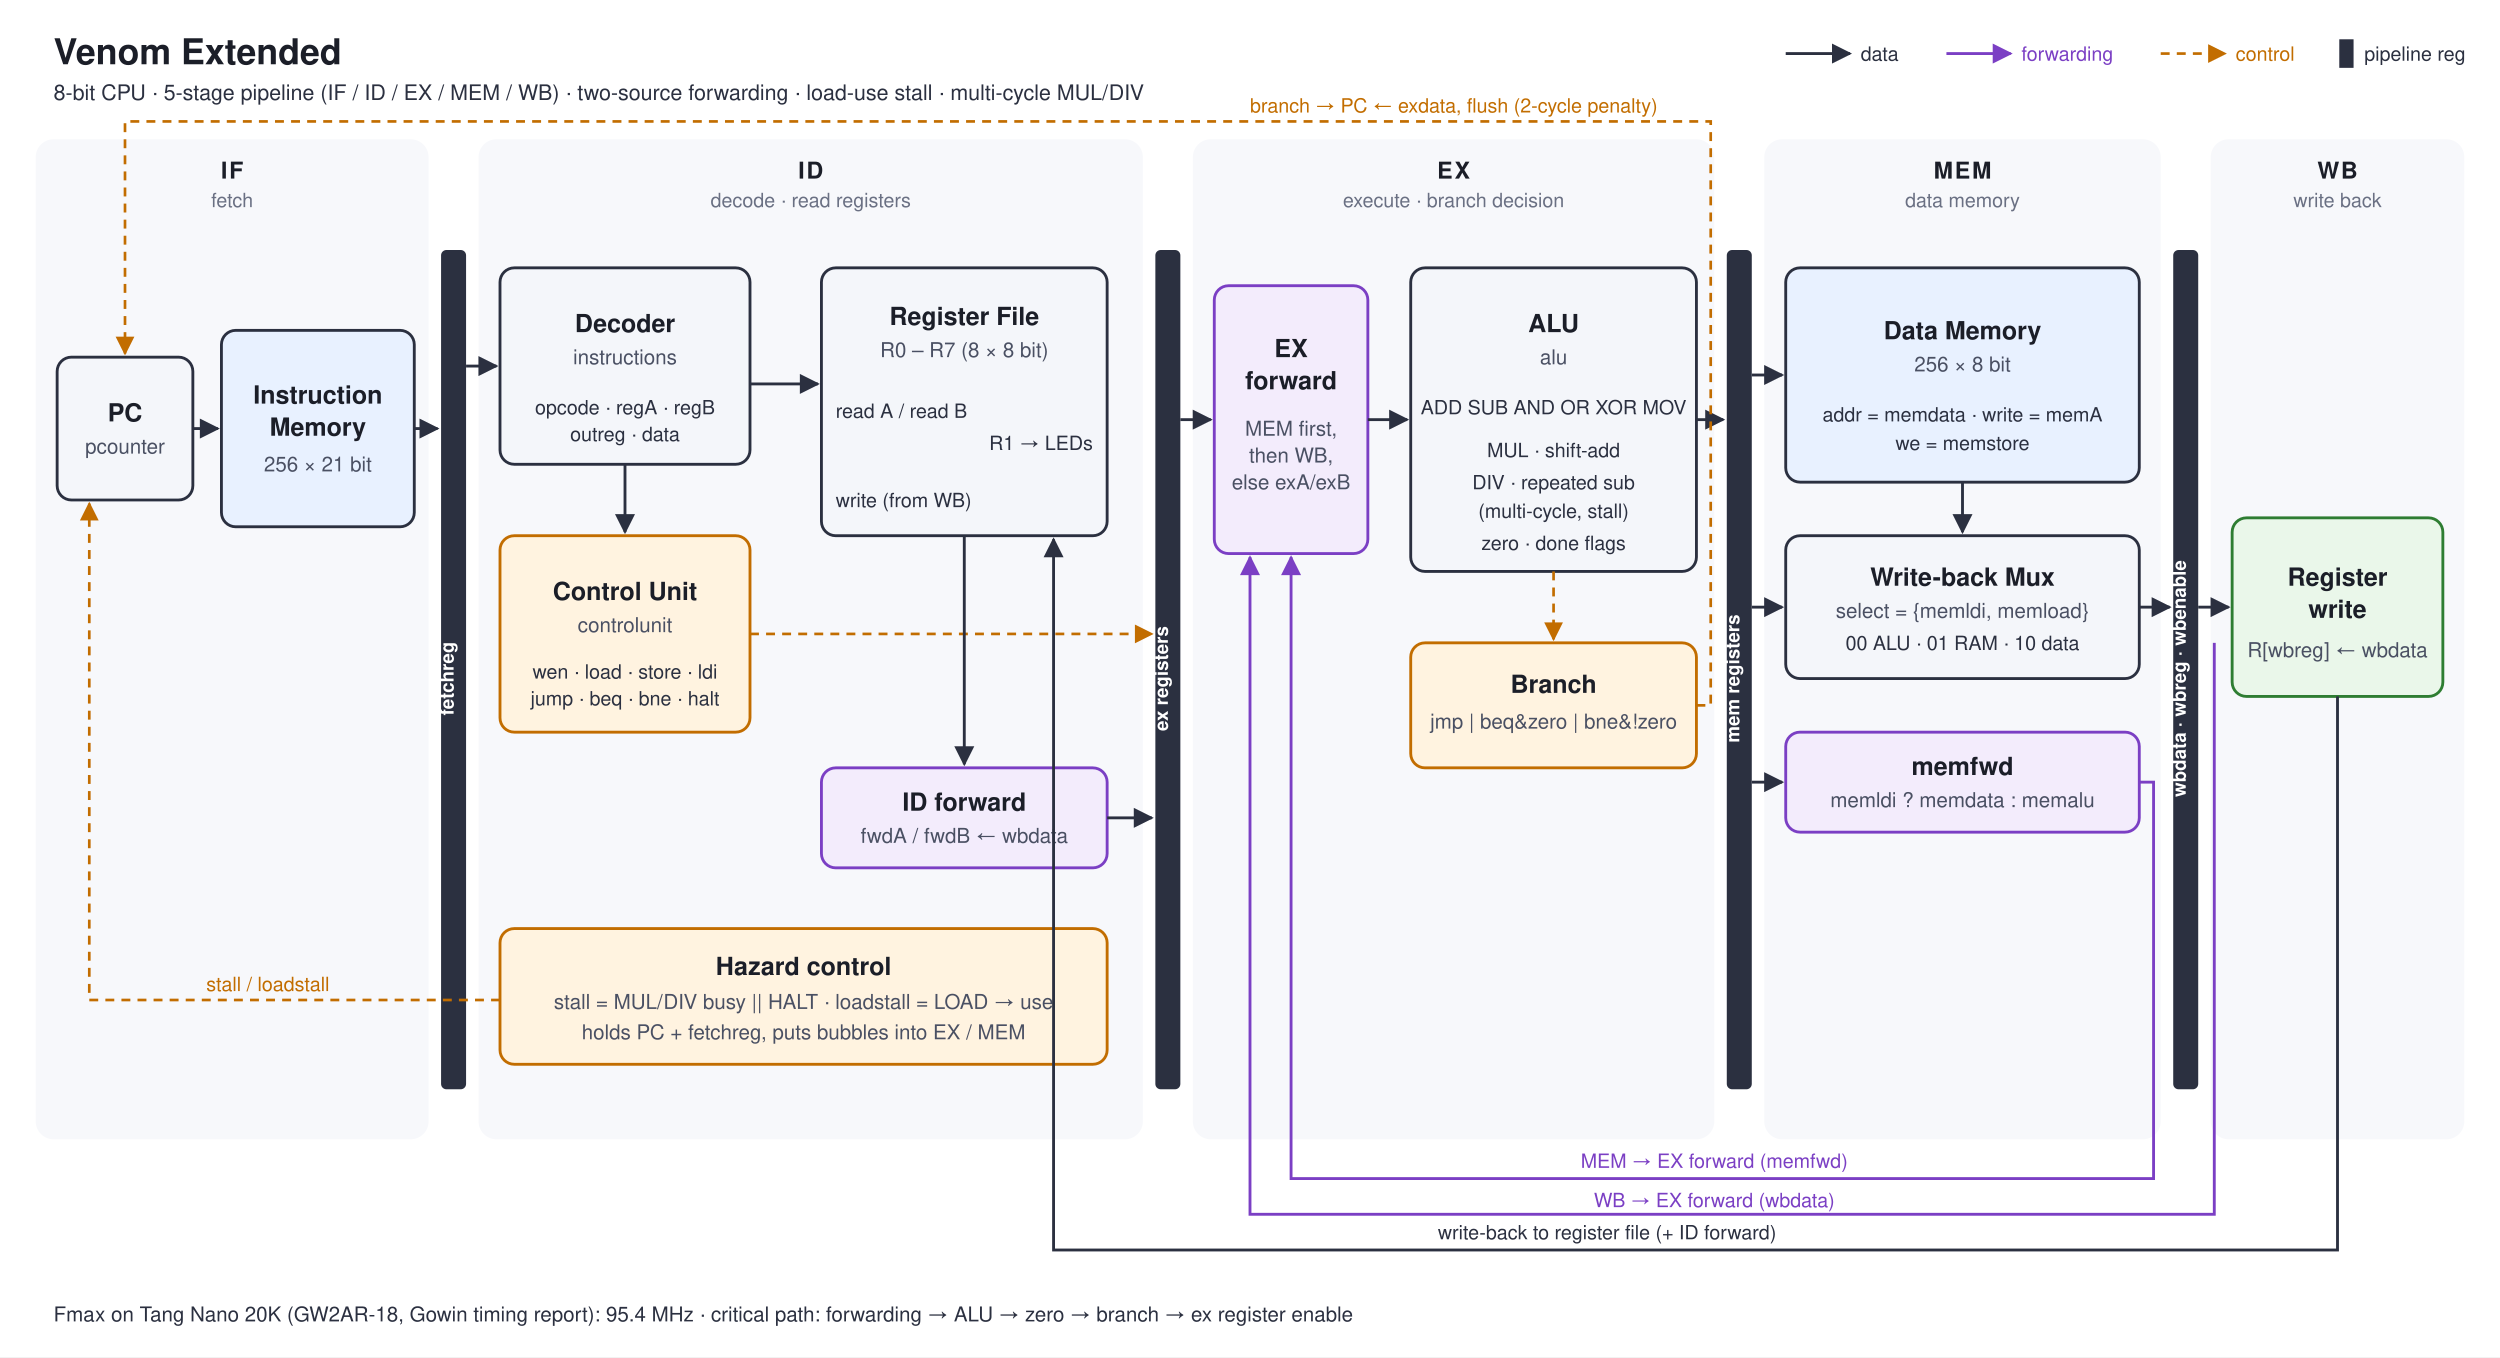
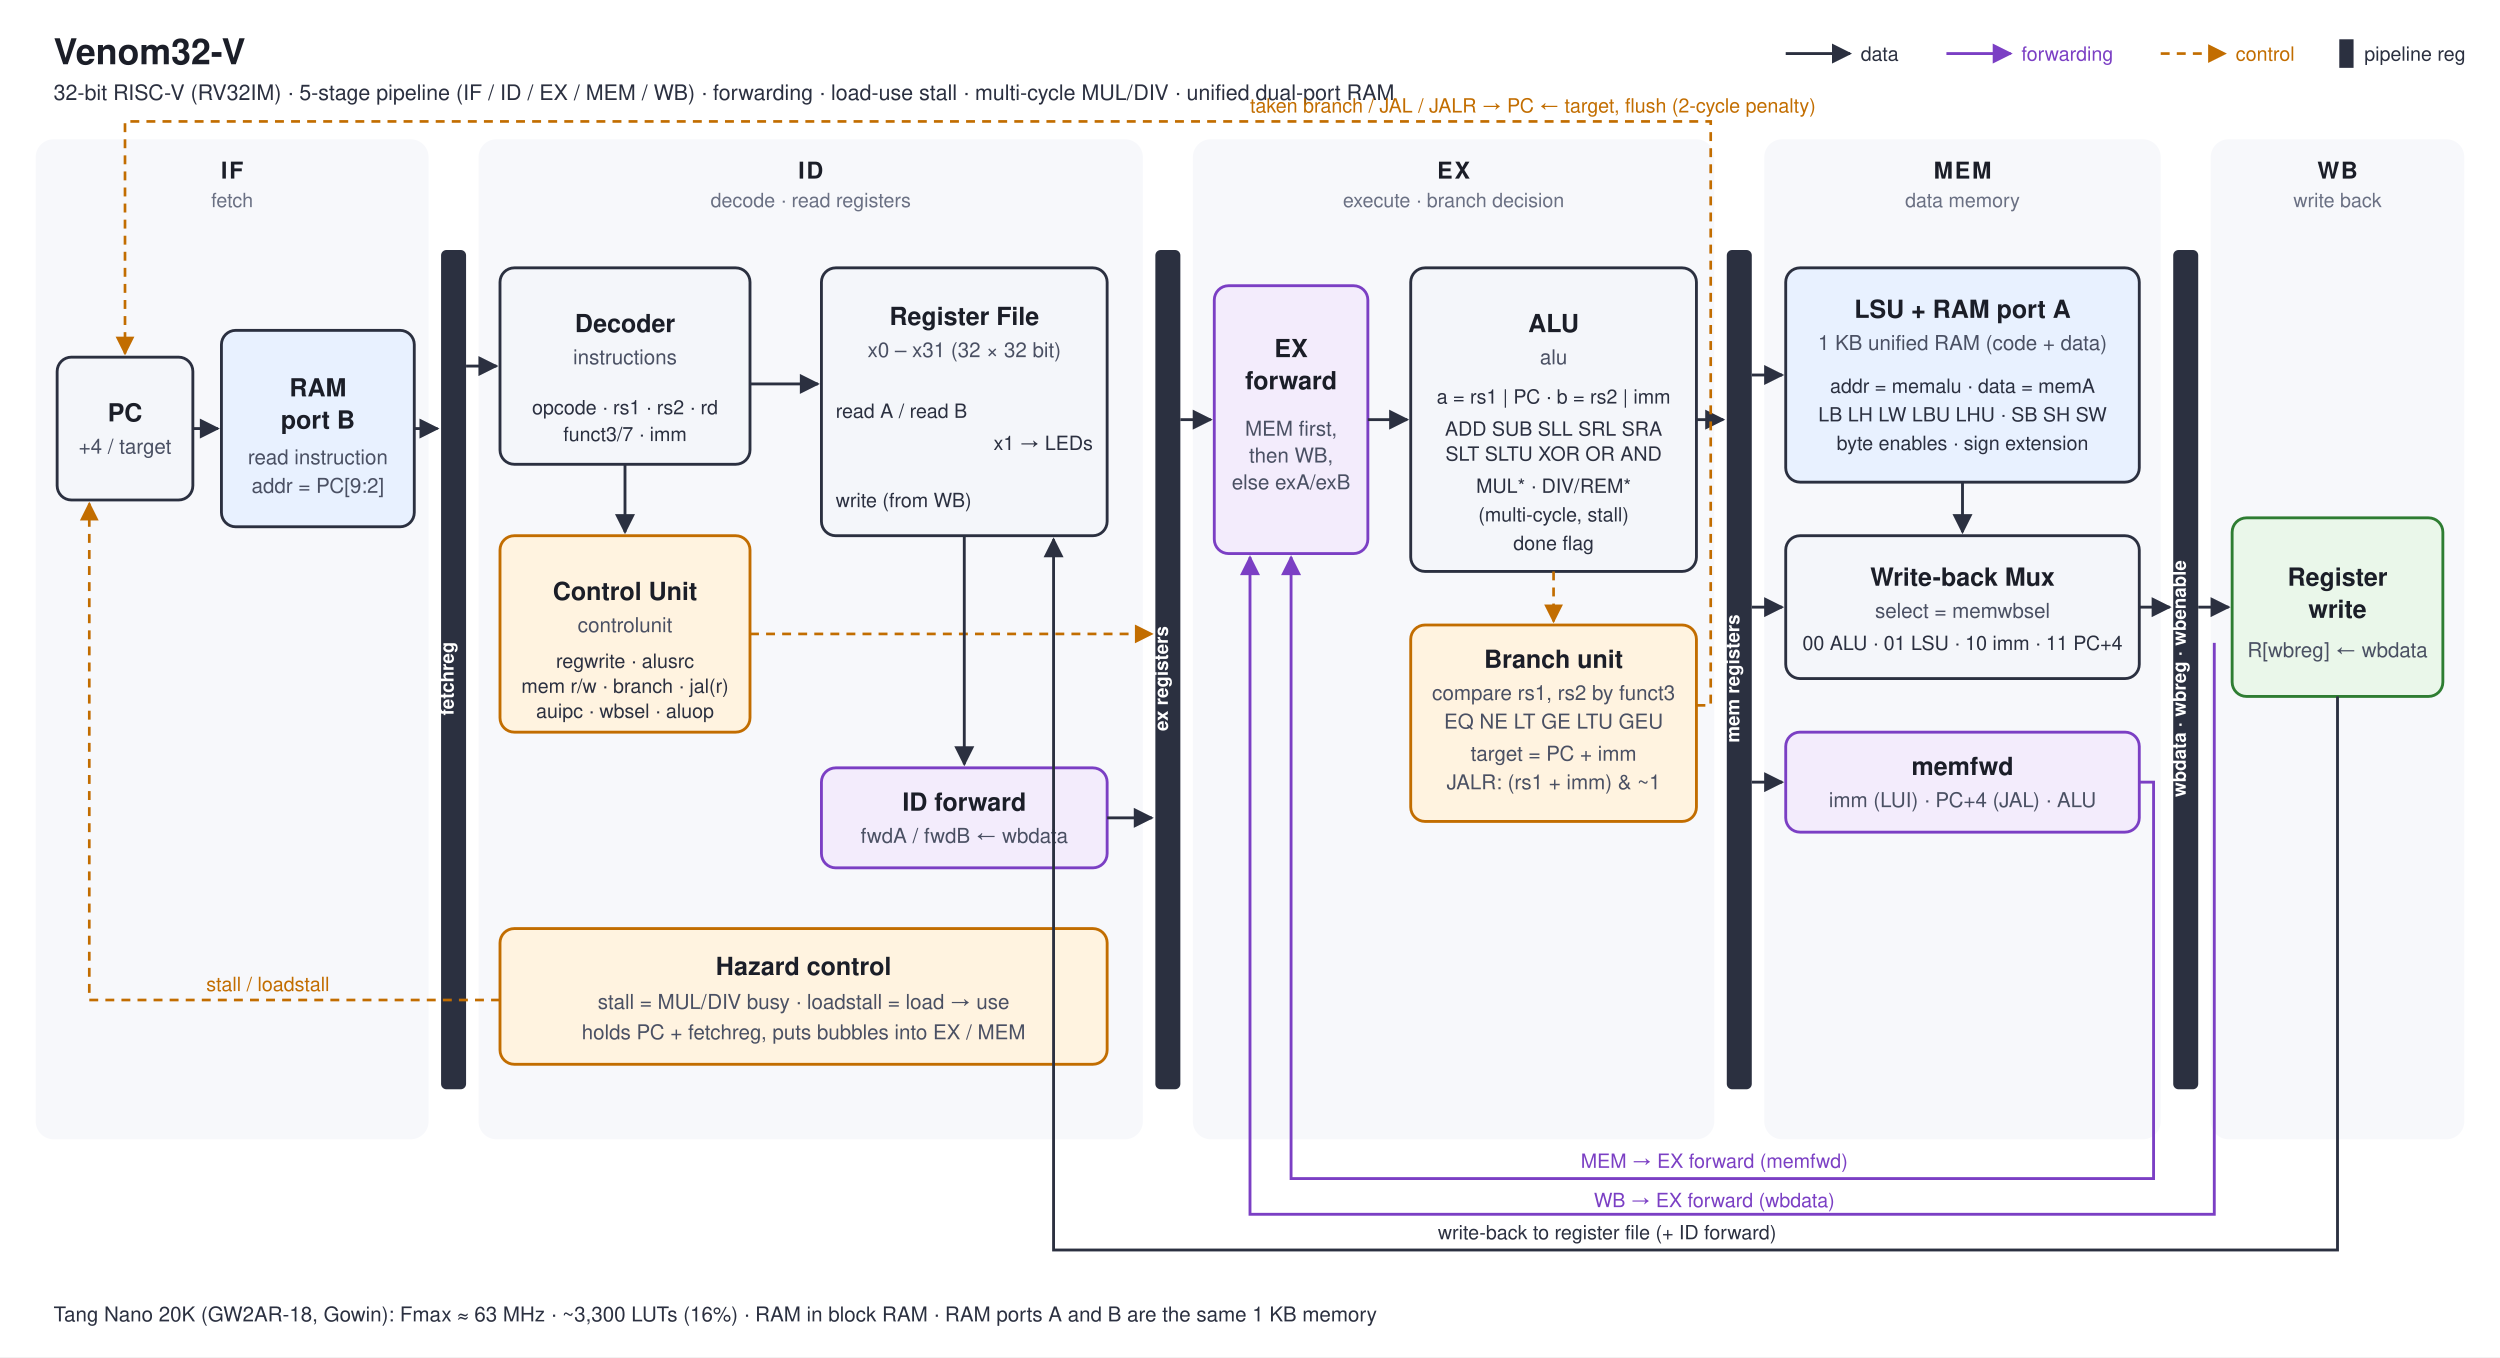
<svg xmlns="http://www.w3.org/2000/svg" viewBox="0 0 1400 760" width="1400" height="760" font-family="Segoe UI, Helvetica, Arial, sans-serif">
  <defs>
    <marker id="a" viewBox="0 0 10 10" refX="9" refY="5" markerWidth="7" markerHeight="7" orient="auto-start-reverse">
      <path d="M0,0 L10,5 L0,10 z" fill="#2b3040" />
    </marker>
    <marker id="c" viewBox="0 0 10 10" refX="9" refY="5" markerWidth="7" markerHeight="7" orient="auto-start-reverse">
      <path d="M0,0 L10,5 L0,10 z" fill="#c26d00" />
    </marker>
    <marker id="f" viewBox="0 0 10 10" refX="9" refY="5" markerWidth="7" markerHeight="7" orient="auto-start-reverse">
      <path d="M0,0 L10,5 L0,10 z" fill="#7b3fc4" />
    </marker>
    <style>
      .box{fill:#f4f6fa;stroke:#2b3040;stroke-width:1.6}
      .mem{fill:#e8f1ff;stroke:#2b3040;stroke-width:1.6}
      .ctl{fill:#fff3e0;stroke:#c26d00;stroke-width:1.6}
      .fwd{fill:#f3ecfc;stroke:#7b3fc4;stroke-width:1.6}
      .out{fill:#eaf7ea;stroke:#2e7d32;stroke-width:1.6}
      .preg{fill:#2b3040}
      .band{fill:#f7f8fb}
      .w{stroke:#2b3040;stroke-width:1.6;fill:none}
      .cw{stroke:#c26d00;stroke-width:1.5;fill:none;stroke-dasharray:5 4}
      .fw{stroke:#7b3fc4;stroke-width:1.6;fill:none}
      .t{fill:#1b1e28;font-size:14px;font-weight:600;text-anchor:middle}
      .s{fill:#4a5063;font-size:11.5px;text-anchor:middle}
      .l{fill:#2b3040;font-size:11px}
      .cl{fill:#c26d00;font-size:11px}
      .fl{fill:#7b3fc4;font-size:11px}
      .st{fill:#1b1e28;font-size:13px;font-weight:700;text-anchor:middle;letter-spacing:1px}
      .sts{fill:#6a7083;font-size:11px;text-anchor:middle}
      .pl{fill:#ffffff;font-size:10.5px;font-weight:600;text-anchor:middle}
    </style>
  </defs>
  <rect x="0" y="0" width="1400" height="760" fill="#ffffff" />
-   <text x="30" y="36" style="font-size:20px;font-weight:700;fill:#1b1e28">Venom Extended</text>
-   <text x="30" y="56" class="l" style="font-size:12px">8-bit CPU · 5-stage pipeline (IF / ID / EX / MEM / WB) · two-source forwarding · load-use stall · multi-cycle MUL/DIV</text>
+   <text x="30" y="36" style="font-size:20px;font-weight:700;fill:#1b1e28">Venom32-V</text>
+   <text x="30" y="56" class="l" style="font-size:12px">32-bit RISC-V (RV32IM) · 5-stage pipeline (IF / ID / EX / MEM / WB) · forwarding · load-use stall · multi-cycle MUL/DIV · unified dual-port RAM</text>
  <line x1="1000" y1="30" x2="1036" y2="30" class="w" marker-end="url(#a)" />
  <text x="1042" y="34" class="l">data</text>
  <line x1="1090" y1="30" x2="1126" y2="30" class="fw" marker-end="url(#f)" />
  <text x="1132" y="34" class="fl">forwarding</text>
  <line x1="1210" y1="30" x2="1246" y2="30" class="cw" marker-end="url(#c)" />
  <text x="1252" y="34" class="cl">control</text>
  <rect x="1310" y="22" width="8" height="16" class="preg" />
  <text x="1324" y="34" class="l">pipeline reg</text>
  <rect x="20" y="78" width="220" height="560" rx="10" class="band" />
  <rect x="268" y="78" width="372" height="560" rx="10" class="band" />
  <rect x="668" y="78" width="292" height="560" rx="10" class="band" />
  <rect x="988" y="78" width="222" height="560" rx="10" class="band" />
  <rect x="1238" y="78" width="142" height="560" rx="10" class="band" />
  <text x="130" y="100" class="st">IF</text>
  <text x="130" y="116" class="sts">fetch</text>
  <text x="454" y="100" class="st">ID</text>
  <text x="454" y="116" class="sts">decode · read registers</text>
  <text x="814" y="100" class="st">EX</text>
  <text x="814" y="116" class="sts">execute · branch decision</text>
  <text x="1099" y="100" class="st">MEM</text>
  <text x="1099" y="116" class="sts">data memory</text>
  <text x="1309" y="100" class="st">WB</text>
  <text x="1309" y="116" class="sts">write back</text>
  <rect x="247" y="140" width="14" height="470" rx="3" class="preg" />
  <text x="254" y="380" class="pl" transform="rotate(-90 254 380)">fetchreg</text>
  <rect x="647" y="140" width="14" height="470" rx="3" class="preg" />
  <text x="654" y="380" class="pl" transform="rotate(-90 654 380)">ex registers</text>
  <rect x="967" y="140" width="14" height="470" rx="3" class="preg" />
  <text x="974" y="380" class="pl" transform="rotate(-90 974 380)">mem registers</text>
  <rect x="1217" y="140" width="14" height="470" rx="3" class="preg" />
  <text x="1224" y="380" class="pl" transform="rotate(-90 1224 380)">wbdata · wbreg · wbenable</text>
  <rect x="32" y="200" width="76" height="80" rx="8" class="box" />
  <text x="70" y="236" class="t">PC</text>
-   <text x="70" y="254" class="s">pcounter</text>
+   <text x="70" y="254" class="s">+4 / target</text>
  <rect x="124" y="185" width="108" height="110" rx="8" class="mem" />
-   <text x="178" y="226" class="t">Instruction</text>
-   <text x="178" y="244" class="t">Memory</text>
-   <text x="178" y="264" class="s">256 × 21 bit</text>
+   <text x="178" y="222" class="t">RAM</text>
+   <text x="178" y="240" class="t">port B</text>
+   <text x="178" y="260" class="s">read instruction</text>
+   <text x="178" y="276" class="s">addr = PC[9:2]</text>
  <line x1="108" y1="240" x2="122" y2="240" class="w" marker-end="url(#a)" />
  <line x1="232" y1="240" x2="245" y2="240" class="w" marker-end="url(#a)" />
  <rect x="280" y="150" width="140" height="110" rx="8" class="box" />
  <text x="350" y="186" class="t">Decoder</text>
  <text x="350" y="204" class="s">instructions</text>
-   <text x="350" y="232" class="l" text-anchor="middle">opcode · regA · regB</text>
-   <text x="350" y="247" class="l" text-anchor="middle">outreg · data</text>
+   <text x="350" y="232" class="l" text-anchor="middle">opcode · rs1 · rs2 · rd</text>
+   <text x="350" y="247" class="l" text-anchor="middle">funct3/7 · imm</text>
  <line x1="261" y1="205" x2="278" y2="205" class="w" marker-end="url(#a)" />
  <rect x="280" y="300" width="140" height="110" rx="8" class="ctl" />
  <text x="350" y="336" class="t">Control Unit</text>
  <text x="350" y="354" class="s">controlunit</text>
-   <text x="350" y="380" class="l" text-anchor="middle">wen · load · store · ldi</text>
-   <text x="350" y="395" class="l" text-anchor="middle">jump · beq · bne · halt</text>
+   <text x="350" y="374" class="l" text-anchor="middle">regwrite · alusrc</text>
+   <text x="350" y="388" class="l" text-anchor="middle">mem r/w · branch · jal(r)</text>
+   <text x="350" y="402" class="l" text-anchor="middle">auipc · wbsel · aluop</text>
  <line x1="350" y1="260" x2="350" y2="298" class="w" marker-end="url(#a)" />
  <line x1="420" y1="355" x2="645" y2="355" class="cw" marker-end="url(#c)" />
  <rect x="460" y="150" width="160" height="150" rx="8" class="box" />
  <text x="540" y="182" class="t">Register File</text>
-   <text x="540" y="200" class="s">R0 – R7 (8 × 8 bit)</text>
+   <text x="540" y="200" class="s">x0 – x31 (32 × 32 bit)</text>
  <text x="468" y="234" class="l">read A / read B</text>
  <text x="468" y="284" class="l">write (from WB)</text>
-   <text x="612" y="252" class="l" text-anchor="end">R1 → LEDs</text>
+   <text x="612" y="252" class="l" text-anchor="end">x1 → LEDs</text>
  <line x1="420" y1="215" x2="458" y2="215" class="w" marker-end="url(#a)" />
  <rect x="460" y="430" width="160" height="56" rx="8" class="fwd" />
  <text x="540" y="454" class="t">ID forward</text>
  <text x="540" y="472" class="s">fwdA / fwdB ← wbdata</text>
  <line x1="540" y1="300" x2="540" y2="428" class="w" marker-end="url(#a)" />
  <line x1="620" y1="458" x2="645" y2="458" class="w" marker-end="url(#a)" />
  <rect x="280" y="520" width="340" height="76" rx="8" class="ctl" />
  <text x="450" y="546" class="t">Hazard control</text>
-   <text x="450" y="565" class="s">stall = MUL/DIV busy || HALT · loadstall = LOAD → use</text>
+   <text x="450" y="565" class="s">stall = MUL/DIV busy · loadstall = load → use</text>
  <text x="450" y="582" class="s">holds PC + fetchreg, puts bubbles into EX / MEM</text>
  <rect x="680" y="160" width="86" height="150" rx="8" class="fwd" />
  <text x="723" y="200" class="t">EX</text>
  <text x="723" y="218" class="t">forward</text>
  <text x="723" y="244" class="s">MEM first,</text>
  <text x="723" y="259" class="s">then WB,</text>
  <text x="723" y="274" class="s">else exA/exB</text>
  <line x1="661" y1="235" x2="678" y2="235" class="w" marker-end="url(#a)" />
  <rect x="790" y="150" width="160" height="170" rx="8" class="box" />
  <text x="870" y="186" class="t">ALU</text>
  <text x="870" y="204" class="s">alu</text>
-   <text x="870" y="232" class="l" text-anchor="middle">ADD SUB AND OR XOR MOV</text>
-   <text x="870" y="256" class="l" text-anchor="middle">MUL · shift-add</text>
-   <text x="870" y="274" class="l" text-anchor="middle">DIV · repeated sub</text>
-   <text x="870" y="290" class="l" text-anchor="middle">(multi-cycle, stall)</text>
-   <text x="870" y="308" class="l" text-anchor="middle">zero · done flags</text>
+   <text x="870" y="226" class="l" text-anchor="middle">a = rs1 | PC · b = rs2 | imm</text>
+   <text x="870" y="244" class="l" text-anchor="middle">ADD SUB SLL SRL SRA</text>
+   <text x="870" y="258" class="l" text-anchor="middle">SLT SLTU XOR OR AND</text>
+   <text x="870" y="276" class="l" text-anchor="middle">MUL* · DIV/REM*</text>
+   <text x="870" y="292" class="l" text-anchor="middle">(multi-cycle, stall)</text>
+   <text x="870" y="308" class="l" text-anchor="middle">done flag</text>
  <line x1="766" y1="235" x2="788" y2="235" class="w" marker-end="url(#a)" />
  <line x1="950" y1="235" x2="965" y2="235" class="w" marker-end="url(#a)" />
-   <rect x="790" y="360" width="160" height="70" rx="8" class="ctl" />
-   <text x="870" y="388" class="t">Branch</text>
-   <text x="870" y="408" class="s">jmp | beq&amp;zero | bne&amp;!zero</text>
-   <line x1="870" y1="320" x2="870" y2="358" class="cw" marker-end="url(#c)" />
+   <rect x="790" y="350" width="160" height="110" rx="8" class="ctl" />
+   <text x="870" y="374" class="t">Branch unit</text>
+   <text x="870" y="392" class="s">compare rs1, rs2 by funct3</text>
+   <text x="870" y="408" class="s">EQ NE LT GE LTU GEU</text>
+   <text x="870" y="426" class="s">target = PC + imm</text>
+   <text x="870" y="442" class="s">JALR: (rs1 + imm) &amp; ~1</text>
+   <line x1="870" y1="320" x2="870" y2="348" class="cw" marker-end="url(#c)" />
  <rect x="1000" y="150" width="198" height="120" rx="8" class="mem" />
-   <text x="1099" y="190" class="t">Data Memory</text>
-   <text x="1099" y="208" class="s">256 × 8 bit</text>
-   <text x="1099" y="236" class="l" text-anchor="middle">addr = memdata · write = memA</text>
-   <text x="1099" y="252" class="l" text-anchor="middle">we = memstore</text>
+   <text x="1099" y="178" class="t">LSU + RAM port A</text>
+   <text x="1099" y="196" class="s">1 KB unified RAM (code + data)</text>
+   <text x="1099" y="220" class="l" text-anchor="middle">addr = memalu · data = memA</text>
+   <text x="1099" y="236" class="l" text-anchor="middle">LB LH LW LBU LHU · SB SH SW</text>
+   <text x="1099" y="252" class="l" text-anchor="middle">byte enables · sign extension</text>
  <line x1="981" y1="210" x2="998" y2="210" class="w" marker-end="url(#a)" />
  <rect x="1000" y="300" width="198" height="80" rx="8" class="box" />
  <text x="1099" y="328" class="t">Write-back Mux</text>
-   <text x="1099" y="346" class="s">select = {memldi, memload}</text>
-   <text x="1099" y="364" class="l" text-anchor="middle">00 ALU · 01 RAM · 10 data</text>
+   <text x="1099" y="346" class="s">select = memwbsel</text>
+   <text x="1099" y="364" class="l" text-anchor="middle">00 ALU · 01 LSU · 10 imm · 11 PC+4</text>
  <line x1="1099" y1="270" x2="1099" y2="298" class="w" marker-end="url(#a)" />
  <line x1="981" y1="340" x2="998" y2="340" class="w" marker-end="url(#a)" />
  <line x1="1198" y1="340" x2="1215" y2="340" class="w" marker-end="url(#a)" />
  <rect x="1000" y="410" width="198" height="56" rx="8" class="fwd" />
  <text x="1099" y="434" class="t">memfwd</text>
-   <text x="1099" y="452" class="s">memldi ? memdata : memalu</text>
+   <text x="1099" y="452" class="s">imm (LUI) · PC+4 (JAL) · ALU</text>
  <line x1="981" y1="438" x2="998" y2="438" class="w" marker-end="url(#a)" />
  <rect x="1250" y="290" width="118" height="100" rx="8" class="out" />
  <text x="1309" y="328" class="t">Register</text>
  <text x="1309" y="346" class="t">write</text>
  <text x="1309" y="368" class="s">R[wbreg] ← wbdata</text>
  <line x1="1231" y1="340" x2="1248" y2="340" class="w" marker-end="url(#a)" />
  <path d="M1309,390 L1309,700 L590,700 L590,302" class="w" marker-end="url(#a)" />
  <text x="900" y="694" class="l" text-anchor="middle">write-back to register file (+ ID forward)</text>
  <path d="M1198,438 L1206,438 L1206,660 L723,660 L723,312" class="fw" marker-end="url(#f)" />
  <text x="960" y="654" class="fl" text-anchor="middle">MEM → EX forward (memfwd)</text>
  <path d="M1240,360 L1240,680 L700,680 L700,312" class="fw" marker-end="url(#f)" />
  <text x="960" y="676" class="fl" text-anchor="middle">WB → EX forward (wbdata)</text>
  <path d="M950,395 L958,395 L958,68 L70,68 L70,198" class="cw" marker-end="url(#c)" />
-   <text x="700" y="63" class="cl">branch → PC ← exdata, flush (2-cycle penalty)</text>
+   <text x="700" y="63" class="cl">taken branch / JAL / JALR → PC ← target, flush (2-cycle penalty)</text>
  <path d="M280,560 L50,560 L50,282" class="cw" marker-end="url(#c)" />
  <text x="150" y="555" class="cl" text-anchor="middle">stall / loadstall</text>
-   <text x="30" y="740" class="l" style="font-size:11.5px">Fmax on Tang Nano 20K (GW2AR-18, Gowin timing report): 95.4 MHz · critical path: forwarding → ALU → zero → branch → ex register enable</text>
+   <text x="30" y="740" class="l" style="font-size:11.5px">Tang Nano 20K (GW2AR-18, Gowin): Fmax ≈ 63 MHz · ~3,300 LUTs (16%) · RAM in block RAM · RAM ports A and B are the same 1 KB memory</text>
</svg>
